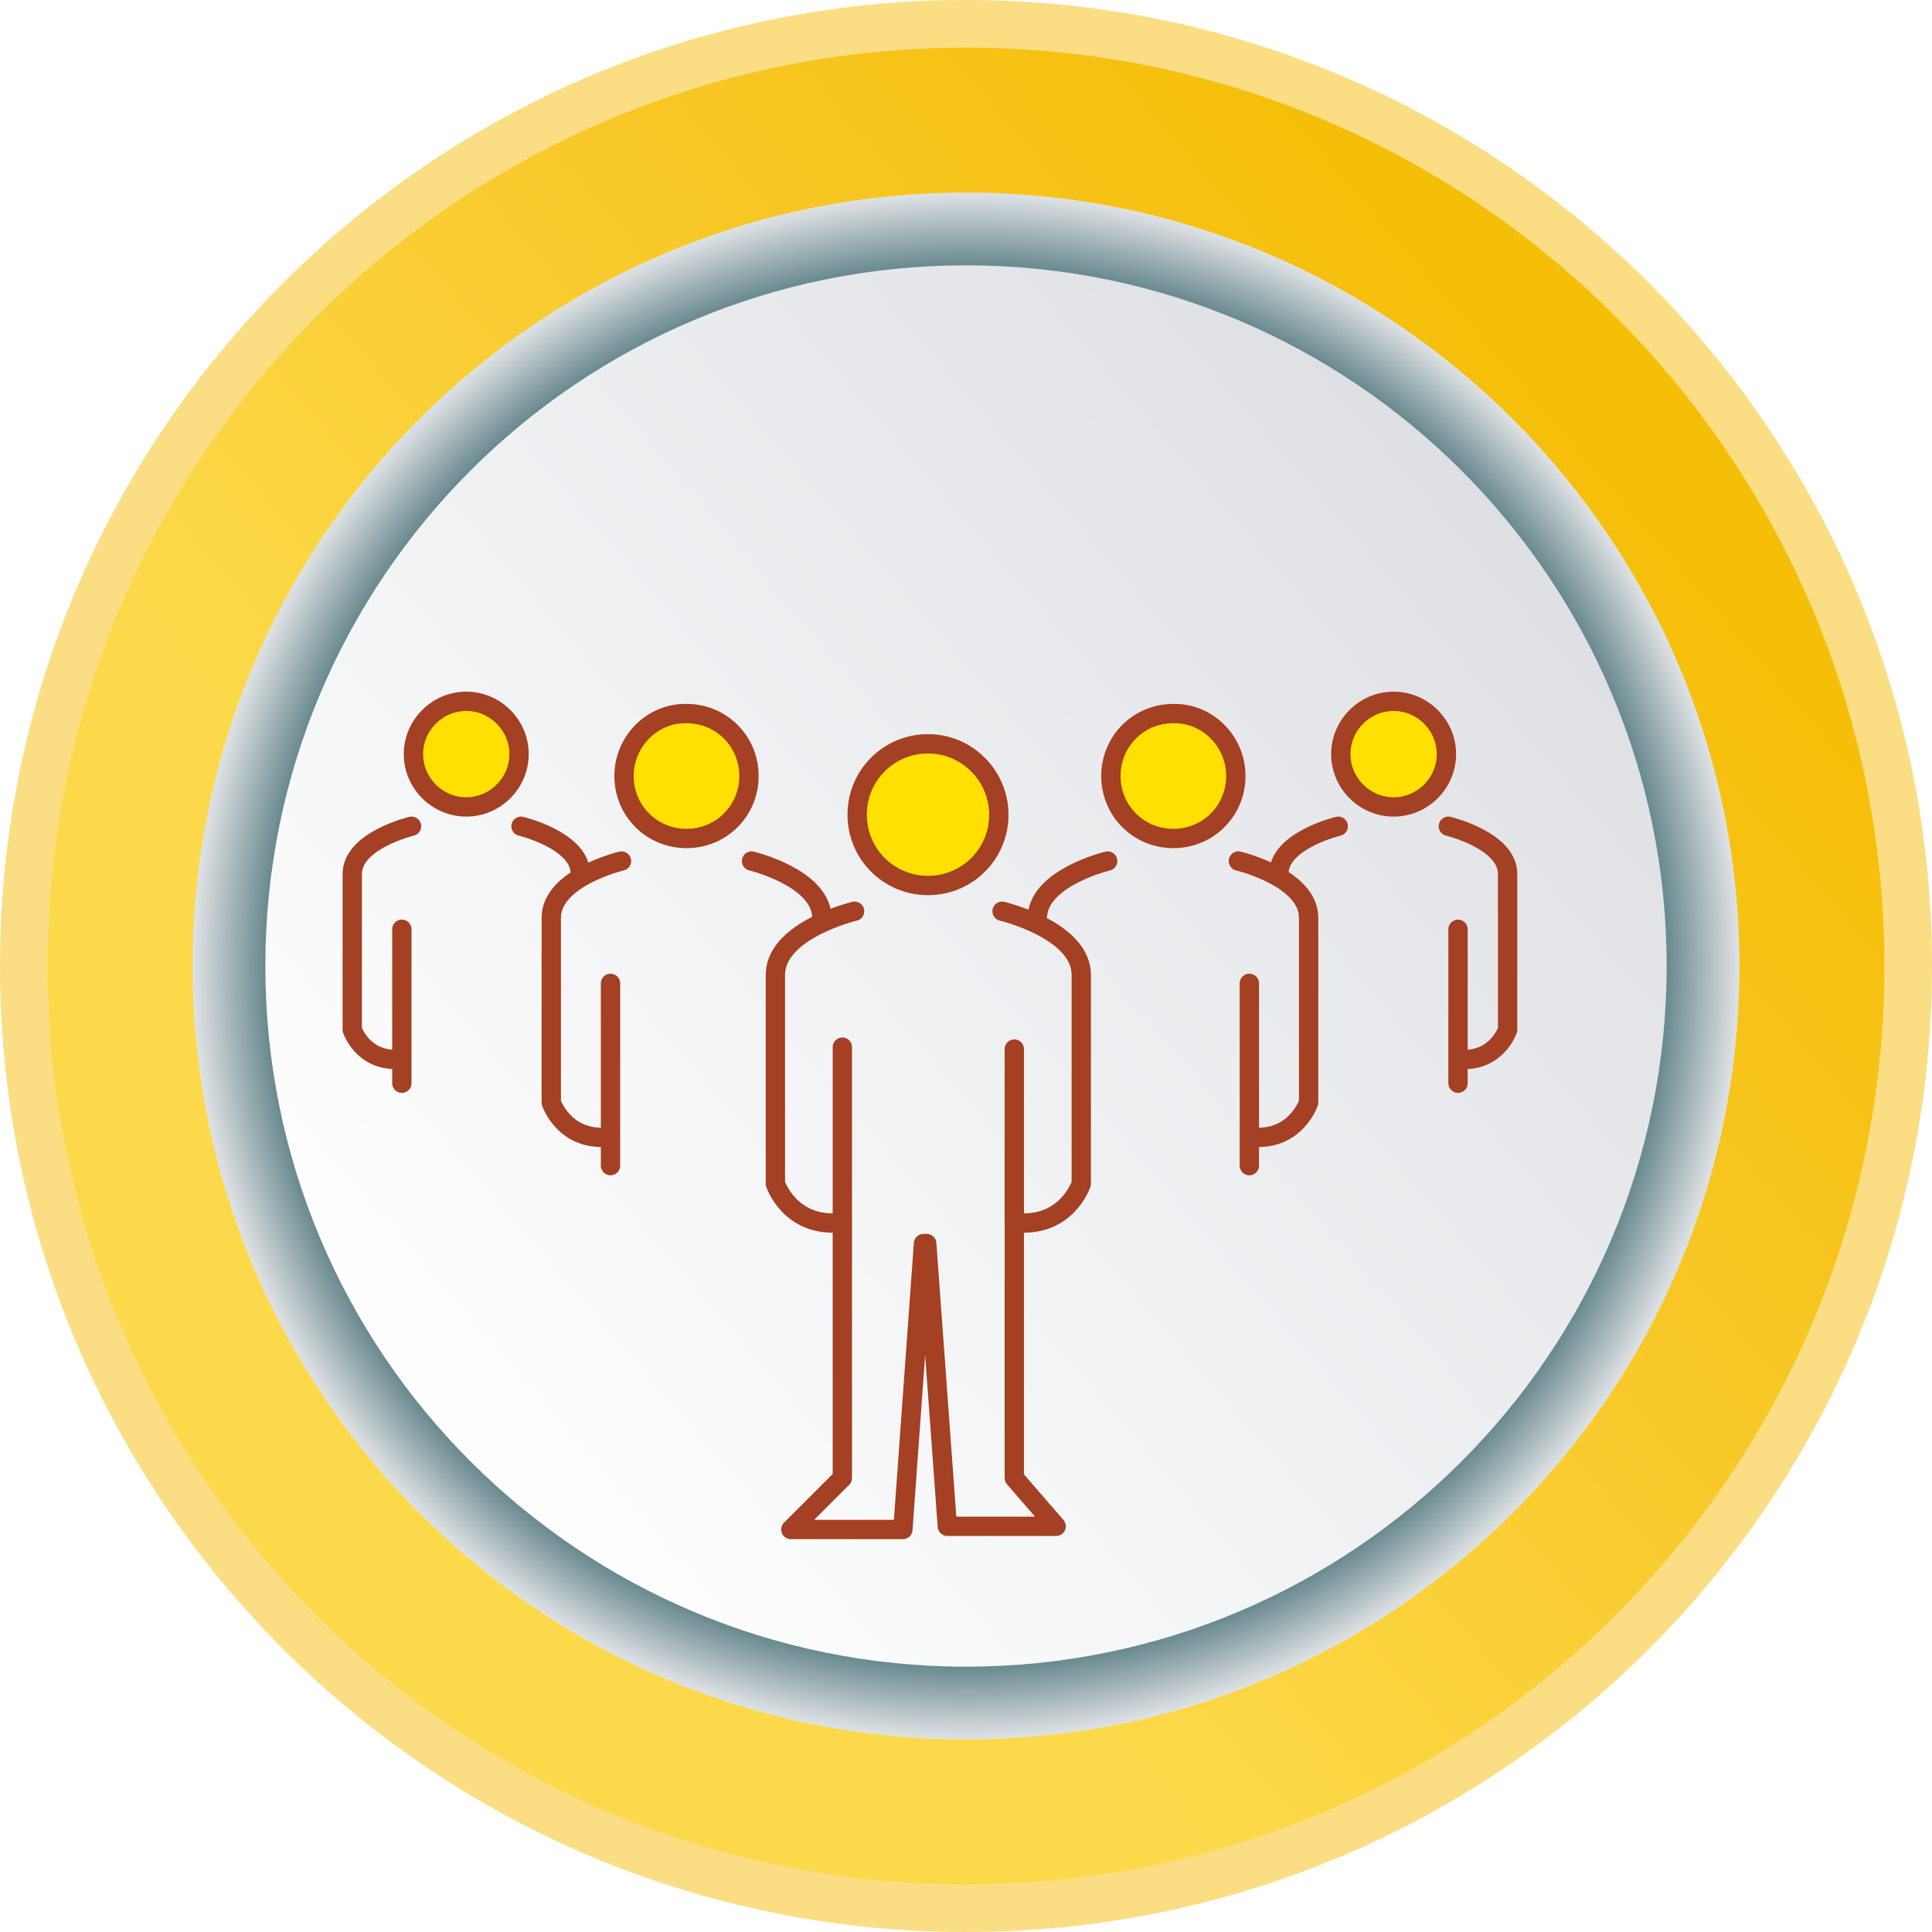
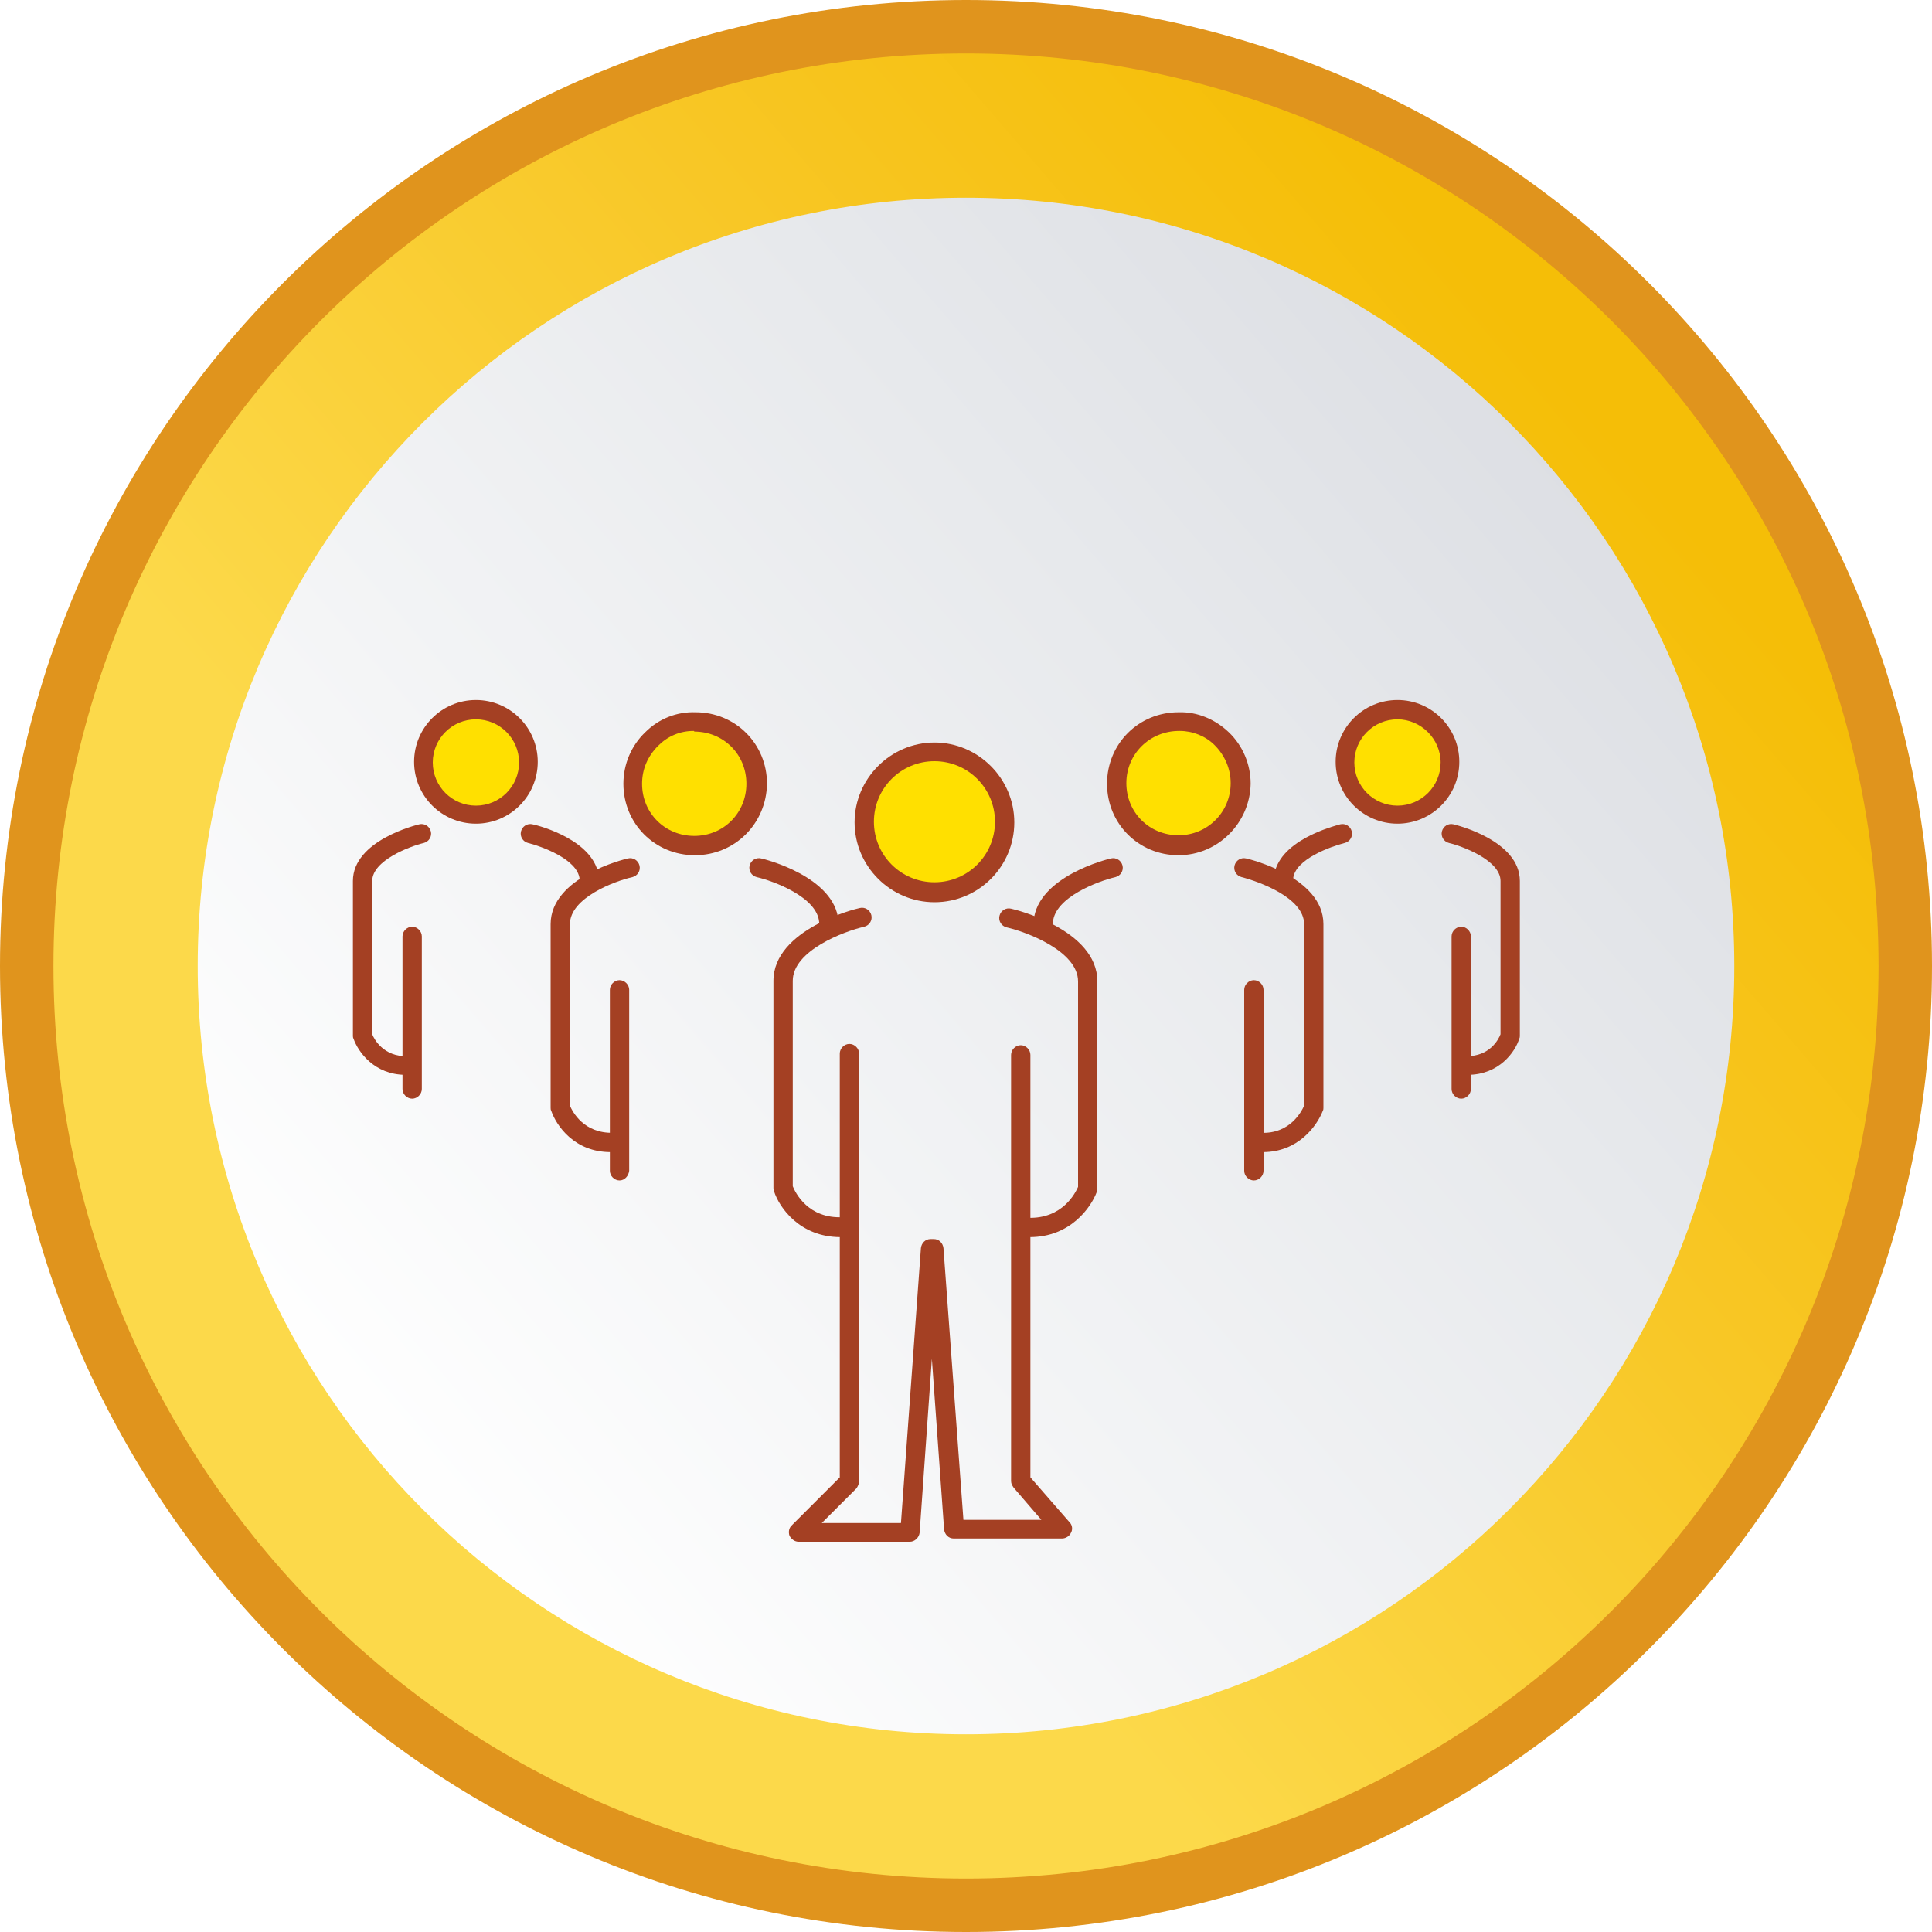
- <svg xmlns="http://www.w3.org/2000/svg" version="1.1" id="圖層_1" x="0px" y="0px" viewBox="0 0 300 300" style="enable-background:new 0 0 300 300;" xml:space="preserve">
+ <svg xmlns="http://www.w3.org/2000/svg" xmlns:xlink="http://www.w3.org/1999/xlink" version="1.1" id="圖層_1" x="0px" y="0px" viewBox="0 0 300 300" style="enable-background:new 0 0 300 300;" xml:space="preserve">
  <style type="text/css">
- 	.st0{fill:#FBDE83;}
+ 	.st0{fill:#E0941D;}
	.st1{fill:url(#SVGID_1_);}
- 	.st2{filter:url(#Adobe_OpacityMaskFilter);}
- 	.st3{filter:url(#Adobe_OpacityMaskFilter_00000145059535626093612560000004200474104079574928_);}
+ 	.st2{clip-path:url(#SVGID_00000121970897784618767050000007499984740380044928_);}
+ 	.st3{filter:url(#Adobe_OpacityMaskFilter);}
+ 	.st4{clip-path:url(#SVGID_00000140007198491832665190000017487423629332569737_);}
+ 	.st5{clip-path:url(#SVGID_00000036236917655257671110000007521845459527068075_);}
+ 	.st6{clip-path:url(#SVGID_00000090288660078802768390000018242676996764804495_);}
+ 	.st7{clip-path:url(#SVGID_00000077289925825550000660000017004512130425989776_);}
+ 	.st8{clip-path:url(#SVGID_00000010268703000463743470000007338127091113294737_);}
+ 	.st9{clip-path:url(#SVGID_00000090996982820734378670000010848605311299205036_);}
+ 	.st10{clip-path:url(#SVGID_00000158727996483732112330000008272826362581261743_);}
	
- 		.st4{mask:url(#SVGID_00000008828106349770416940000013255652215651754400_);fill:url(#SVGID_00000062874043732818806810000013951103586622523779_);}
- 	.st5{fill:url(#SVGID_00000054232345343916578400000000761732377716730799_);}
- 	.st6{fill:url(#SVGID_00000026865530949165032970000001664874605399314063_);}
- 	.st7{fill:#FFE000;stroke:#A44023;stroke-width:3;stroke-linecap:round;stroke-linejoin:round;}
- 	.st8{fill:none;stroke:#A44023;stroke-width:3;stroke-linecap:round;stroke-linejoin:round;}
+ 		.st11{clip-path:url(#SVGID_00000101090390874175293060000000470397876258298251_);fill:url(#SVGID_00000121996751720138175380000000447650598130908290_);}
+ 	
+ 		.st12{clip-path:url(#SVGID_00000140007198491832665190000017487423629332569737_);mask:url(#SVGID_00000100348666545428139270000005694370957492065967_);fill:url(#SVGID_00000050622295933246214350000015153613773336377494_);}
+ 	.st13{fill:url(#SVGID_00000182497145999120551460000015933803414178941342_);}
+ 	.st14{fill:#FFE000;}
+ 	.st15{fill:#A44023;}
</style>
  <g>
    <g>
-       <path class="st0" d="M300,150c0,82.8-67.2,150-150,150C67.2,300,0,232.8,0,150C0,67.2,67.2,0,150,0C232.8,0,300,67.2,300,150z" />
-       <linearGradient id="SVGID_1_" gradientUnits="userSpaceOnUse" x1="28.605" y1="-16336.653" x2="250.179" y2="-16145.641" gradientTransform="matrix(1 0 0 -1 0 -16082)">
+       <path class="st0" d="M300,150c0,82.8-67.2,150-150,150S0,232.8,0,150S67.2,0,150,0S300,67.2,300,150z" />
+       <linearGradient id="SVGID_1_" gradientUnits="userSpaceOnUse" x1="29.399" y1="-16335.949" x2="249.506" y2="-16146.201" gradientTransform="matrix(1 0 0 -1 0 -16082)">
        <stop offset="0.339" style="stop-color:#FCD94A" />
        <stop offset="0.717" style="stop-color:#F8C726" />
        <stop offset="0.995" style="stop-color:#F5BE07" />
      </linearGradient>
-       <path class="st1" d="M292.6,150c0,78.8-63.9,142.6-142.6,142.6C71.2,292.6,7.4,228.8,7.4,150C7.4,71.2,71.2,7.4,150,7.4    C228.8,7.4,292.6,71.2,292.6,150z" />
-       <defs>
-         <filter id="Adobe_OpacityMaskFilter" filterUnits="userSpaceOnUse" x="29.9" y="29.9" width="240.2" height="240.2">
-           <feFlood style="flood-color:white;flood-opacity:1" result="back" />
-           <feBlend in="SourceGraphic" in2="back" mode="normal" />
-         </filter>
-       </defs>
-       <mask maskUnits="userSpaceOnUse" x="29.9" y="29.9" width="240.2" height="240.2" id="SVGID_00000137827100359264988960000011844704447819259057_">
-         <g class="st2">
-           <defs>
-             <filter id="Adobe_OpacityMaskFilter_00000147178717685581004490000006821369277297374131_" filterUnits="userSpaceOnUse" x="29.9" y="29.9" width="240.2" height="240.2">
-               <feFlood style="flood-color:white;flood-opacity:1" result="back" />
-               <feBlend in="SourceGraphic" in2="back" mode="normal" />
-             </filter>
-           </defs>
-           <mask maskUnits="userSpaceOnUse" x="29.9" y="29.9" width="240.2" height="240.2" id="SVGID_00000137827100359264988960000011844704447819259057_">
-             <g style="filter:url(#Adobe_OpacityMaskFilter_00000147178717685581004490000006821369277297374131_);">
- 					</g>
-           </mask>
-           <radialGradient id="SVGID_00000183241924193250884100000014737819719340231587_" cx="150" cy="150.001" r="121.616" gradientUnits="userSpaceOnUse">
-             <stop offset="0.847" style="stop-color:#FFFFFF" />
-             <stop offset="0.92" style="stop-color:#7E7E7E" />
-             <stop offset="0.975" style="stop-color:#242424" />
-             <stop offset="1" style="stop-color:#000000" />
-           </radialGradient>
-           <path style="mask:url(#SVGID_00000137827100359264988960000011844704447819259057_);fill:url(#SVGID_00000183241924193250884100000014737819719340231587_);" d="      M270.1,150c0,66.3-53.8,120.1-120.1,120.1c-66.3,0-120.1-53.8-120.1-120.1C29.9,83.7,83.7,29.9,150,29.9      C216.3,29.9,270.1,83.7,270.1,150z" />
+       <path class="st1" d="M291.7,150c0,78.3-63.5,141.7-141.7,141.7C71.7,291.7,8.3,228.3,8.3,150S71.7,8.3,150,8.3    S291.7,71.7,291.7,150z" />
+       <g>
+         <g>
+           <g>
+             <defs>
+               <polygon id="SVGID_00000126288485285452608560000016602882145122653107_" points="3,3 4,3 3,4       " />
+             </defs>
+             <clipPath id="SVGID_00000066476740651318753260000010069734531240433309_">
+               <use xlink:href="#SVGID_00000126288485285452608560000016602882145122653107_" style="overflow:visible;" />
+             </clipPath>
+           </g>
+           <g>
+             <defs>
+               <polygon id="SVGID_00000068647166443238051700000009936777818423176856_" points="3,3 4,3 3,4       " />
+             </defs>
+             <defs>
+               <polygon id="SVGID_00000041254064242989999800000018072663718323472525_" points="1,1 0,1 1,0       " />
+             </defs>
+             <clipPath id="SVGID_00000075156732359821501250000002704025468915335614_">
+               <use xlink:href="#SVGID_00000068647166443238051700000009936777818423176856_" style="overflow:visible;" />
+             </clipPath>
+             <clipPath id="SVGID_00000102538873895253949250000015151356288982870704_" style="clip-path:url(#SVGID_00000075156732359821501250000002704025468915335614_);">
+               <use xlink:href="#SVGID_00000041254064242989999800000018072663718323472525_" style="overflow:visible;" />
+             </clipPath>
+             <defs>
+               <filter id="Adobe_OpacityMaskFilter" filterUnits="userSpaceOnUse" x="31.7" y="31.7" width="238.6" height="238.6">
+                 <feColorMatrix type="matrix" values="1 0 0 0 0  0 1 0 0 0  0 0 1 0 0  0 0 0 1 0" />
+               </filter>
+             </defs>
+             <mask maskUnits="userSpaceOnUse" x="31.7" y="31.7" width="238.6" height="238.6" id="SVGID_00000100348666545428139270000005694370957492065967_">
+               <g class="st3">
+                 <g>
+                   <g>
+                     <defs>
+                       <polygon id="SVGID_00000057115281803685926410000017842172154536358276_" points="3,3 4,3 3,4           " />
+                     </defs>
+                     <defs>
+                       <polygon id="SVGID_00000125562975306157885530000003302814090674966202_" points="1,1 0,1 1,0           " />
+                     </defs>
+                     <clipPath id="SVGID_00000171721967681389228550000011618135320368050621_" style="clip-path:url(#SVGID_00000102538873895253949250000015151356288982870704_);">
+                       <use xlink:href="#SVGID_00000057115281803685926410000017842172154536358276_" style="overflow:visible;" />
+                     </clipPath>
+                     <clipPath id="SVGID_00000160883858652613737300000004424240661816920714_" style="clip-path:url(#SVGID_00000171721967681389228550000011618135320368050621_);">
+                       <use xlink:href="#SVGID_00000125562975306157885530000003302814090674966202_" style="overflow:visible;" />
+                     </clipPath>
+                   </g>
+                   <g>
+                     <defs>
+                       <polygon id="SVGID_00000106115678934034359650000007795206013012846754_" points="3,3 4,3 3,4           " />
+                     </defs>
+                     <defs>
+                       <polygon id="SVGID_00000017488206096526408430000013566199725287606179_" points="1,1 0,1 1,0           " />
+                     </defs>
+                     <defs>
+                       <polygon id="SVGID_00000049191397326244518010000001229114145139725218_" points="3,3 4,3 3,4           " />
+                     </defs>
+                     <clipPath id="SVGID_00000036237713950792434660000010212310151592324751_" style="clip-path:url(#SVGID_00000102538873895253949250000015151356288982870704_);">
+                       <use xlink:href="#SVGID_00000106115678934034359650000007795206013012846754_" style="overflow:visible;" />
+                     </clipPath>
+                     <clipPath id="SVGID_00000158001661194358516220000004732235309004094634_" style="clip-path:url(#SVGID_00000036237713950792434660000010212310151592324751_);">
+                       <use xlink:href="#SVGID_00000017488206096526408430000013566199725287606179_" style="overflow:visible;" />
+                     </clipPath>
+                     <clipPath id="SVGID_00000047738645664364990150000008736257404603328945_" style="clip-path:url(#SVGID_00000158001661194358516220000004732235309004094634_);">
+                       <use xlink:href="#SVGID_00000049191397326244518010000001229114145139725218_" style="overflow:visible;" />
+                     </clipPath>
+                   </g>
+                   <g>
+                     <defs>
+                       <polygon id="SVGID_00000170262975984260993430000018380107462497657252_" points="3,3 4,3 3,4           " />
+                     </defs>
+                     <defs>
+                       <polygon id="SVGID_00000075149464916674998850000014340704978524696729_" points="1,1 0,1 1,0           " />
+                     </defs>
+                     <defs>
+                       <polygon id="SVGID_00000059309546561817107840000017326155625179792769_" points="3,3 4,3 3,4           " />
+                     </defs>
+                     <defs>
+                       <polygon id="SVGID_00000144339959380328111930000000885784803754128814_" points="1,1 0,1 1,0           " />
+                     </defs>
+                     <clipPath id="SVGID_00000162329345003797183050000006736708921240800927_" style="clip-path:url(#SVGID_00000102538873895253949250000015151356288982870704_);">
+                       <use xlink:href="#SVGID_00000170262975984260993430000018380107462497657252_" style="overflow:visible;" />
+                     </clipPath>
+                     <clipPath id="SVGID_00000106129283769931083370000014202294627010209710_" style="clip-path:url(#SVGID_00000162329345003797183050000006736708921240800927_);">
+                       <use xlink:href="#SVGID_00000075149464916674998850000014340704978524696729_" style="overflow:visible;" />
+                     </clipPath>
+                     <clipPath id="SVGID_00000095321881521724006240000015589257786672677034_" style="clip-path:url(#SVGID_00000106129283769931083370000014202294627010209710_);">
+                       <use xlink:href="#SVGID_00000059309546561817107840000017326155625179792769_" style="overflow:visible;" />
+                     </clipPath>
+                     <clipPath id="SVGID_00000138553415633093216100000009537423633068195760_" style="clip-path:url(#SVGID_00000095321881521724006240000015589257786672677034_);">
+                       <use xlink:href="#SVGID_00000144339959380328111930000000885784803754128814_" style="overflow:visible;" />
+                     </clipPath>
+                     <radialGradient id="SVGID_00000137095500047204598310000017466570201588316035_" cx="151" cy="21" r="120.804" gradientTransform="matrix(1 0 0 1 0 130)" gradientUnits="userSpaceOnUse">
+                       <stop offset="0.847" style="stop-color:#FFFFFF" />
+                       <stop offset="0.92" style="stop-color:#7E7E7E" />
+                       <stop offset="0.975" style="stop-color:#242424" />
+                       <stop offset="1" style="stop-color:#000000" />
+                     </radialGradient>
+                     <circle style="clip-path:url(#SVGID_00000138553415633093216100000009537423633068195760_);fill:url(#SVGID_00000137095500047204598310000017466570201588316035_);" cx="151" cy="151" r="119.3" />
+                   </g>
+                 </g>
+               </g>
+             </mask>
+             <radialGradient id="SVGID_00000139973590284669582540000002009652452099754681_" cx="151" cy="21" r="120.804" gradientTransform="matrix(1 0 0 1 0 130)" gradientUnits="userSpaceOnUse">
+               <stop offset="0.847" style="stop-color:#FFFFFF" />
+               <stop offset="0.92" style="stop-color:#7E7E7E" />
+               <stop offset="0.975" style="stop-color:#242424" />
+               <stop offset="1" style="stop-color:#000000" />
+             </radialGradient>
+             <path style="clip-path:url(#SVGID_00000102538873895253949250000015151356288982870704_);mask:url(#SVGID_00000100348666545428139270000005694370957492065967_);fill:url(#SVGID_00000139973590284669582540000002009652452099754681_);" d="       M270.3,151c0,65.9-53.4,119.3-119.3,119.3S31.7,216.9,31.7,151S85.1,31.7,151,31.7S270.3,85.1,270.3,151z" />
+           </g>
        </g>
-       </mask>
-       <radialGradient id="SVGID_00000169535661747744925920000008809612540684257665_" cx="150" cy="150.001" r="121.616" gradientUnits="userSpaceOnUse">
-         <stop offset="0.847" style="stop-color:#16646A" />
-         <stop offset="0.894" style="stop-color:#68898E" />
-         <stop offset="0.967" style="stop-color:#C7CFD2" />
-         <stop offset="1" style="stop-color:#EDEEF1" />
-       </radialGradient>
-       <path style="fill:url(#SVGID_00000169535661747744925920000008809612540684257665_);" d="M270.1,150    c0,66.3-53.8,120.1-120.1,120.1c-66.3,0-120.1-53.8-120.1-120.1C29.9,83.7,83.7,29.9,150,29.9C216.3,29.9,270.1,83.7,270.1,150z" />
-       <linearGradient id="SVGID_00000155851921718038951960000013855611597915368839_" gradientUnits="userSpaceOnUse" x1="65.106" y1="-16305.186" x2="234.136" y2="-16159.472" gradientTransform="matrix(1 0 0 -1 0 -16082)">
+       </g>
+       <linearGradient id="SVGID_00000103982390213863408370000008955222594190858167_" gradientUnits="userSpaceOnUse" x1="56.929" y1="-16312.233" x2="242.237" y2="-16152.486" gradientTransform="matrix(1 0 0 -1 0 -16082)">
        <stop offset="0" style="stop-color:#FFFFFF" />
        <stop offset="0.72" style="stop-color:#E7E9EC" />
        <stop offset="1" style="stop-color:#DDDFE4" />
      </linearGradient>
-       <path style="fill:url(#SVGID_00000155851921718038951960000013855611597915368839_);" d="M258.8,150    c0,60.1-48.7,108.8-108.8,108.8c-60.1,0-108.8-48.7-108.8-108.8C41.2,89.9,89.9,41.2,150,41.2C210.1,41.2,258.8,89.9,258.8,150z" />
-     </g>
-     <path class="st7" d="M155.1,126.5c0,6.1-4.9,11-11,11s-11-4.9-11-11c0-6.1,4.9-11,11-11S155.1,120.5,155.1,126.5z" />
-     <path class="st8" d="M155.6,141.5c0,0,12.3,2.9,12.3,9.9v32.4c0,0-2.1,6.4-9.4,6.1" />
-     <path class="st8" d="M132.7,141.5c0,0-12.3,2.9-12.3,9.9v32.4c0,0,2.1,6.4,9.4,6.1" />
-     <polyline class="st8" points="157.5,162.9 157.5,229.5 164,237 147.1,237 143.9,193.1 143.4,193.1 140.2,237.5 122.8,237.5    130.8,229.5 130.8,162.6  " />
-     <g>
-       <path class="st7" d="M191.9,120.5c0,5.4-4.3,9.7-9.7,9.7c-5.4,0-9.7-4.3-9.7-9.7c0-5.4,4.3-9.7,9.7-9.7    C187.5,110.7,191.9,115.1,191.9,120.5z" />
-       <path class="st8" d="M192.3,133.7c0,0,10.9,2.6,10.9,8.8v28.7c0,0-1.9,5.7-8.3,5.4" />
-       <path class="st8" d="M172,133.7c0,0-10.4,2.5-10.9,8.4" />
-       <line class="st8" x1="194" y1="152.7" x2="194" y2="181" />
+       <path style="fill:url(#SVGID_00000103982390213863408370000008955222594190858167_);" d="M269.3,150    c0,65.9-53.4,119.3-119.3,119.3S30.7,215.9,30.7,150S84.1,30.7,150,30.7S269.3,84.1,269.3,150z" />
    </g>
    <g>
-       <path class="st7" d="M224.6,117.1c0,4.5-3.7,8.2-8.2,8.2c-4.5,0-8.2-3.7-8.2-8.2c0-4.5,3.7-8.2,8.2-8.2    C220.9,108.9,224.6,112.6,224.6,117.1z" />
-       <path class="st8" d="M224.9,128.3c0,0,9.2,2.2,9.2,7.4v24.2c0,0-1.6,4.8-7,4.6" />
-       <path class="st8" d="M207.8,128.3c0,0-8.8,2.1-9.2,7" />
-       <line class="st8" x1="226.4" y1="144.3" x2="226.4" y2="168.2" />
+       <path class="st14" d="M156.1,127.6c0,6.1-4.9,10.9-10.9,10.9c-6.1,0-10.9-4.9-10.9-10.9c0-6.1,4.9-10.9,10.9-10.9    C151.2,116.7,156.1,121.7,156.1,127.6z" />
+       <path class="st15" d="M145.1,140.1c-6.8,0-12.4-5.6-12.4-12.4s5.6-12.4,12.4-12.4c6.8,0,12.4,5.6,12.4,12.4    C157.5,134.5,152,140.1,145.1,140.1z M145.1,118.2c-5.2,0-9.4,4.2-9.4,9.4s4.2,9.4,9.4,9.4s9.4-4.2,9.4-9.4    S150.3,118.2,145.1,118.2z" />
+     </g>
+     <path class="st15" d="M159.9,192.1c-0.2,0-0.4,0-0.5,0c-0.8,0-1.5-0.7-1.4-1.6c0-0.8,0.7-1.5,1.6-1.4c5.4,0.2,7.4-3.9,7.8-4.8   v-31.9c0-4.7-8-7.7-11.1-8.4c-0.8-0.2-1.3-1-1.1-1.8s1-1.3,1.8-1.1c0.5,0.1,13.4,3.2,13.4,11.3v32.2c0,0.2,0,0.3-0.1,0.5   C169.4,187.5,166.2,192.1,159.9,192.1z M168.8,184.6L168.8,184.6L168.8,184.6z" />
+     <path class="st15" d="M130.5,192.1c-6.3,0-9.5-4.6-10.3-7.1c0-0.2-0.1-0.3-0.1-0.5v-32.2c0-8,12.8-11.2,13.4-11.3   c0.8-0.2,1.6,0.3,1.8,1.1s-0.3,1.6-1.1,1.8c-3.1,0.7-11.1,3.7-11.1,8.4v31.9c0.4,1,2.4,5.1,7.8,4.8c0.8,0,1.5,0.6,1.5,1.4   c0,0.8-0.6,1.5-1.4,1.6C130.8,192.1,130.6,192.1,130.5,192.1z" />
+     <path class="st15" d="M141.3,239.4H124c-0.6,0-1.1-0.4-1.4-0.9c-0.2-0.6-0.1-1.2,0.3-1.6l7.5-7.5v-65.8c0-0.8,0.7-1.5,1.5-1.5   s1.5,0.7,1.5,1.5V230c0,0.4-0.2,0.8-0.4,1.1l-5.4,5.4h12.3l3.1-42.7c0.1-0.8,0.7-1.4,1.5-1.4h0.5c0.8,0,1.4,0.6,1.5,1.4l3.1,42.2   h12.1l-4.3-5c-0.2-0.3-0.4-0.6-0.4-1v-66.2c0-0.8,0.7-1.5,1.5-1.5s1.5,0.7,1.5,1.5v65.6l6.1,7c0.4,0.4,0.5,1.1,0.2,1.6   c-0.2,0.5-0.8,0.9-1.4,0.9h-16.8c-0.8,0-1.4-0.6-1.5-1.4l-1.9-26.5l-1.9,27C142.7,238.8,142,239.4,141.3,239.4z" />
+     <g>
+       <g>
+         <path class="st14" d="M192.6,121.7c0,5.4-4.3,9.6-9.6,9.6c-5.4,0-9.6-4.3-9.6-9.6c0-5.4,4.3-9.6,9.6-9.6     C188.2,112,192.6,116.3,192.6,121.7z" />
+         <path class="st15" d="M183,132.8c-6.2,0-11.1-4.9-11.1-11.1s4.9-11.1,11.1-11.1c2.9-0.1,5.7,1.1,7.8,3.1c2.2,2.1,3.4,5,3.4,8     C194.1,127.8,189.1,132.8,183,132.8z M183.2,113.5h-0.1c-4.6,0-8.2,3.6-8.2,8.1c0,4.6,3.6,8.1,8.1,8.1s8.1-3.6,8.1-8.1     c0-2.2-0.9-4.3-2.5-5.9C187.2,114.3,185.2,113.5,183.2,113.5z" />
+       </g>
+       <path class="st15" d="M196.1,178.9c-0.2,0-0.4,0-0.5,0c-0.8,0-1.5-0.7-1.4-1.6c0-0.8,0.7-1.5,1.6-1.4c4.5,0.2,6.3-3.3,6.7-4.2    v-28.2c0-4.1-7-6.6-9.7-7.3c-0.8-0.2-1.3-1-1.1-1.8s1-1.3,1.8-1.1c0.5,0.1,12,2.9,12,10.2V172c0,0.2,0,0.3-0.1,0.5    C204.5,174.8,201.6,178.9,196.1,178.9z M203.8,172.1L203.8,172.1L203.8,172.1z" />
+       <path class="st15" d="M162,144.6h-0.1c-0.8-0.1-1.4-0.8-1.4-1.6c0.6-6.9,11.5-9.6,12-9.7c0.8-0.2,1.6,0.3,1.8,1.1    s-0.3,1.6-1.1,1.8c-2.6,0.6-9.4,3.1-9.7,7C163.4,144,162.8,144.6,162,144.6z" />
+       <path class="st15" d="M194.7,183.3c-0.8,0-1.5-0.7-1.5-1.5v-28.1c0-0.8,0.7-1.5,1.5-1.5s1.5,0.7,1.5,1.5v28.1    C196.2,182.6,195.5,183.3,194.7,183.3z" />
    </g>
    <g>
-       <path class="st7" d="M96.9,120.5c0,5.4,4.3,9.7,9.7,9.7c5.4,0,9.7-4.3,9.7-9.7c0-5.4-4.3-9.7-9.7-9.7    C101.3,110.7,96.9,115.1,96.9,120.5z" />
-       <path class="st8" d="M96.5,133.7c0,0-10.9,2.6-10.9,8.8v28.7c0,0,1.9,5.7,8.3,5.4" />
-       <path class="st8" d="M116.7,133.7c0,0,10.4,2.5,10.9,8.4" />
-       <line class="st8" x1="94.8" y1="152.7" x2="94.8" y2="181" />
+       <g>
+         <path class="st14" d="M225.1,118.3c0,4.5-3.7,8.1-8.1,8.1c-4.5,0-8.1-3.7-8.1-8.1s3.7-8.1,8.1-8.1     C221.4,110.2,225.1,113.8,225.1,118.3z" />
+         <path class="st15" d="M217,127.9c-5.3,0-9.6-4.3-9.6-9.6s4.3-9.6,9.6-9.6s9.6,4.3,9.6,9.6S222.3,127.9,217,127.9z M217,111.7     c-3.7,0-6.7,3-6.7,6.7s3,6.7,6.7,6.7s6.7-3,6.7-6.7S220.6,111.7,217,111.7z" />
+       </g>
+       <path class="st15" d="M227.9,166.9c-0.1,0-0.2,0-0.4,0c-0.8,0-1.5-0.7-1.4-1.5c0-0.8,0.7-1.5,1.5-1.4c3.7,0.1,5.1-2.6,5.4-3.4    v-23.8c0-3.2-5.9-5.4-8-5.9c-0.8-0.2-1.3-1-1.1-1.8s1-1.3,1.8-1.1c0.4,0.1,10.3,2.5,10.3,8.8v24c0,0.2,0,0.3-0.1,0.5    C235.3,163.3,232.8,166.9,227.9,166.9z M234.5,160.8L234.5,160.8L234.5,160.8z" />
+       <path class="st15" d="M199.3,137.9h-0.1c-0.8-0.1-1.4-0.8-1.4-1.6c0.5-5.8,9.3-8,10.3-8.3c0.8-0.2,1.6,0.3,1.8,1.1    s-0.3,1.6-1.1,1.8c-2,0.5-7.8,2.5-8,5.6C200.7,137.3,200,137.9,199.3,137.9z" />
+       <path class="st15" d="M226.9,170.6c-0.8,0-1.5-0.7-1.5-1.5v-23.7c0-0.8,0.7-1.5,1.5-1.5s1.5,0.7,1.5,1.5v23.7    C228.4,169.9,227.7,170.6,226.9,170.6z" />
    </g>
    <g>
-       <path class="st7" d="M64.2,117.1c0,4.5,3.7,8.2,8.2,8.2c4.5,0,8.2-3.7,8.2-8.2c0-4.5-3.7-8.2-8.2-8.2    C67.9,108.9,64.2,112.6,64.2,117.1z" />
-       <path class="st8" d="M63.9,128.3c0,0-9.2,2.2-9.2,7.4v24.2c0,0,1.6,4.8,7,4.6" />
-       <path class="st8" d="M80.9,128.3c0,0,8.8,2.1,9.2,7" />
-       <line class="st8" x1="62.4" y1="144.3" x2="62.4" y2="168.2" />
+       <g>
+         <path class="st14" d="M98.2,121.7c0,5.4,4.3,9.6,9.6,9.6c5.4,0,9.6-4.3,9.6-9.6c0-5.4-4.3-9.6-9.6-9.6     C102.6,112,98.2,116.3,98.2,121.7z" />
+         <path class="st15" d="M107.9,132.8c-6.2,0-11.1-4.9-11.1-11.1c0-3,1.2-5.9,3.4-8c2.1-2.1,4.9-3.2,7.8-3.1     c6.2,0,11.1,4.9,11.1,11.1C119,127.9,114.1,132.8,107.9,132.8z M107.7,113.5c-2.1,0-4,0.8-5.5,2.3c-1.6,1.6-2.5,3.6-2.5,5.9     c0,4.6,3.6,8.1,8.1,8.1c4.6,0,8.1-3.6,8.1-8.1c0-4.6-3.6-8.1-8.1-8.1C107.8,113.5,107.8,113.5,107.7,113.5z" />
+       </g>
+       <path class="st15" d="M94.8,178.9c-5.6,0-8.4-4.1-9.2-6.4c-0.1-0.2-0.1-0.3-0.1-0.5v-28.5c0-7.3,11.5-10.1,12-10.2    c0.8-0.2,1.6,0.3,1.8,1.1c0.2,0.8-0.3,1.6-1.1,1.8c-2.7,0.6-9.7,3.2-9.7,7.3v28.2c0.4,0.9,2.1,4.3,6.7,4.2c0.8,0,1.5,0.6,1.6,1.4    c0,0.8-0.6,1.5-1.4,1.6C95.2,178.9,95,178.9,94.8,178.9z" />
+       <path class="st15" d="M128.7,144.6c-0.8,0-1.4-0.6-1.5-1.4c-0.3-3.9-7.1-6.4-9.7-7c-0.8-0.2-1.3-1-1.1-1.8c0.2-0.8,1-1.3,1.8-1.1    c0.5,0.1,11.4,2.8,12,9.7c0.1,0.8-0.5,1.5-1.4,1.6C128.8,144.6,128.8,144.6,128.7,144.6z" />
+       <path class="st15" d="M96.2,183.3c-0.8,0-1.5-0.7-1.5-1.5v-28.1c0-0.8,0.7-1.5,1.5-1.5s1.5,0.7,1.5,1.5v28.1    C97.6,182.6,97,183.3,96.2,183.3z" />
+     </g>
+     <g>
+       <g>
+         <path class="st14" d="M65.8,118.3c0,4.5,3.7,8.1,8.1,8.1s8.1-3.7,8.1-8.1s-3.7-8.1-8.1-8.1C69.4,110.2,65.8,113.8,65.8,118.3z" />
+         <path class="st15" d="M73.9,127.9c-5.3,0-9.6-4.3-9.6-9.6s4.3-9.6,9.6-9.6s9.6,4.3,9.6,9.6S79.2,127.9,73.9,127.9z M73.9,111.7     c-3.7,0-6.7,3-6.7,6.7s3,6.7,6.7,6.7s6.7-3,6.7-6.7S77.6,111.7,73.9,111.7z" />
+       </g>
+       <path class="st15" d="M63,166.9c-4.9,0-7.4-3.6-8.1-5.6c-0.1-0.2-0.1-0.3-0.1-0.5v-24c0-6.3,9.9-8.7,10.3-8.8    c0.8-0.2,1.6,0.3,1.8,1.1c0.2,0.8-0.3,1.6-1.1,1.8c-2.1,0.5-8,2.7-8,5.9v23.8c0.3,0.8,1.8,3.5,5.4,3.4c0.8,0,1.5,0.6,1.5,1.4    c0,0.8-0.6,1.5-1.4,1.5C63.2,166.9,63.1,166.9,63,166.9z" />
+       <path class="st15" d="M91.5,137.9c-0.8,0-1.4-0.6-1.5-1.4c-0.3-3.1-6-5.1-8-5.6c-0.8-0.2-1.3-1-1.1-1.8c0.2-0.8,1-1.3,1.8-1.1    c1,0.2,9.8,2.5,10.3,8.3c0.1,0.8-0.5,1.5-1.4,1.6C91.6,137.9,91.5,137.9,91.5,137.9z" />
+       <path class="st15" d="M64,170.6c-0.8,0-1.5-0.7-1.5-1.5v-23.7c0-0.8,0.7-1.5,1.5-1.5c0.8,0,1.5,0.7,1.5,1.5v23.7    C65.5,169.9,64.8,170.6,64,170.6z" />
    </g>
  </g>
</svg>
